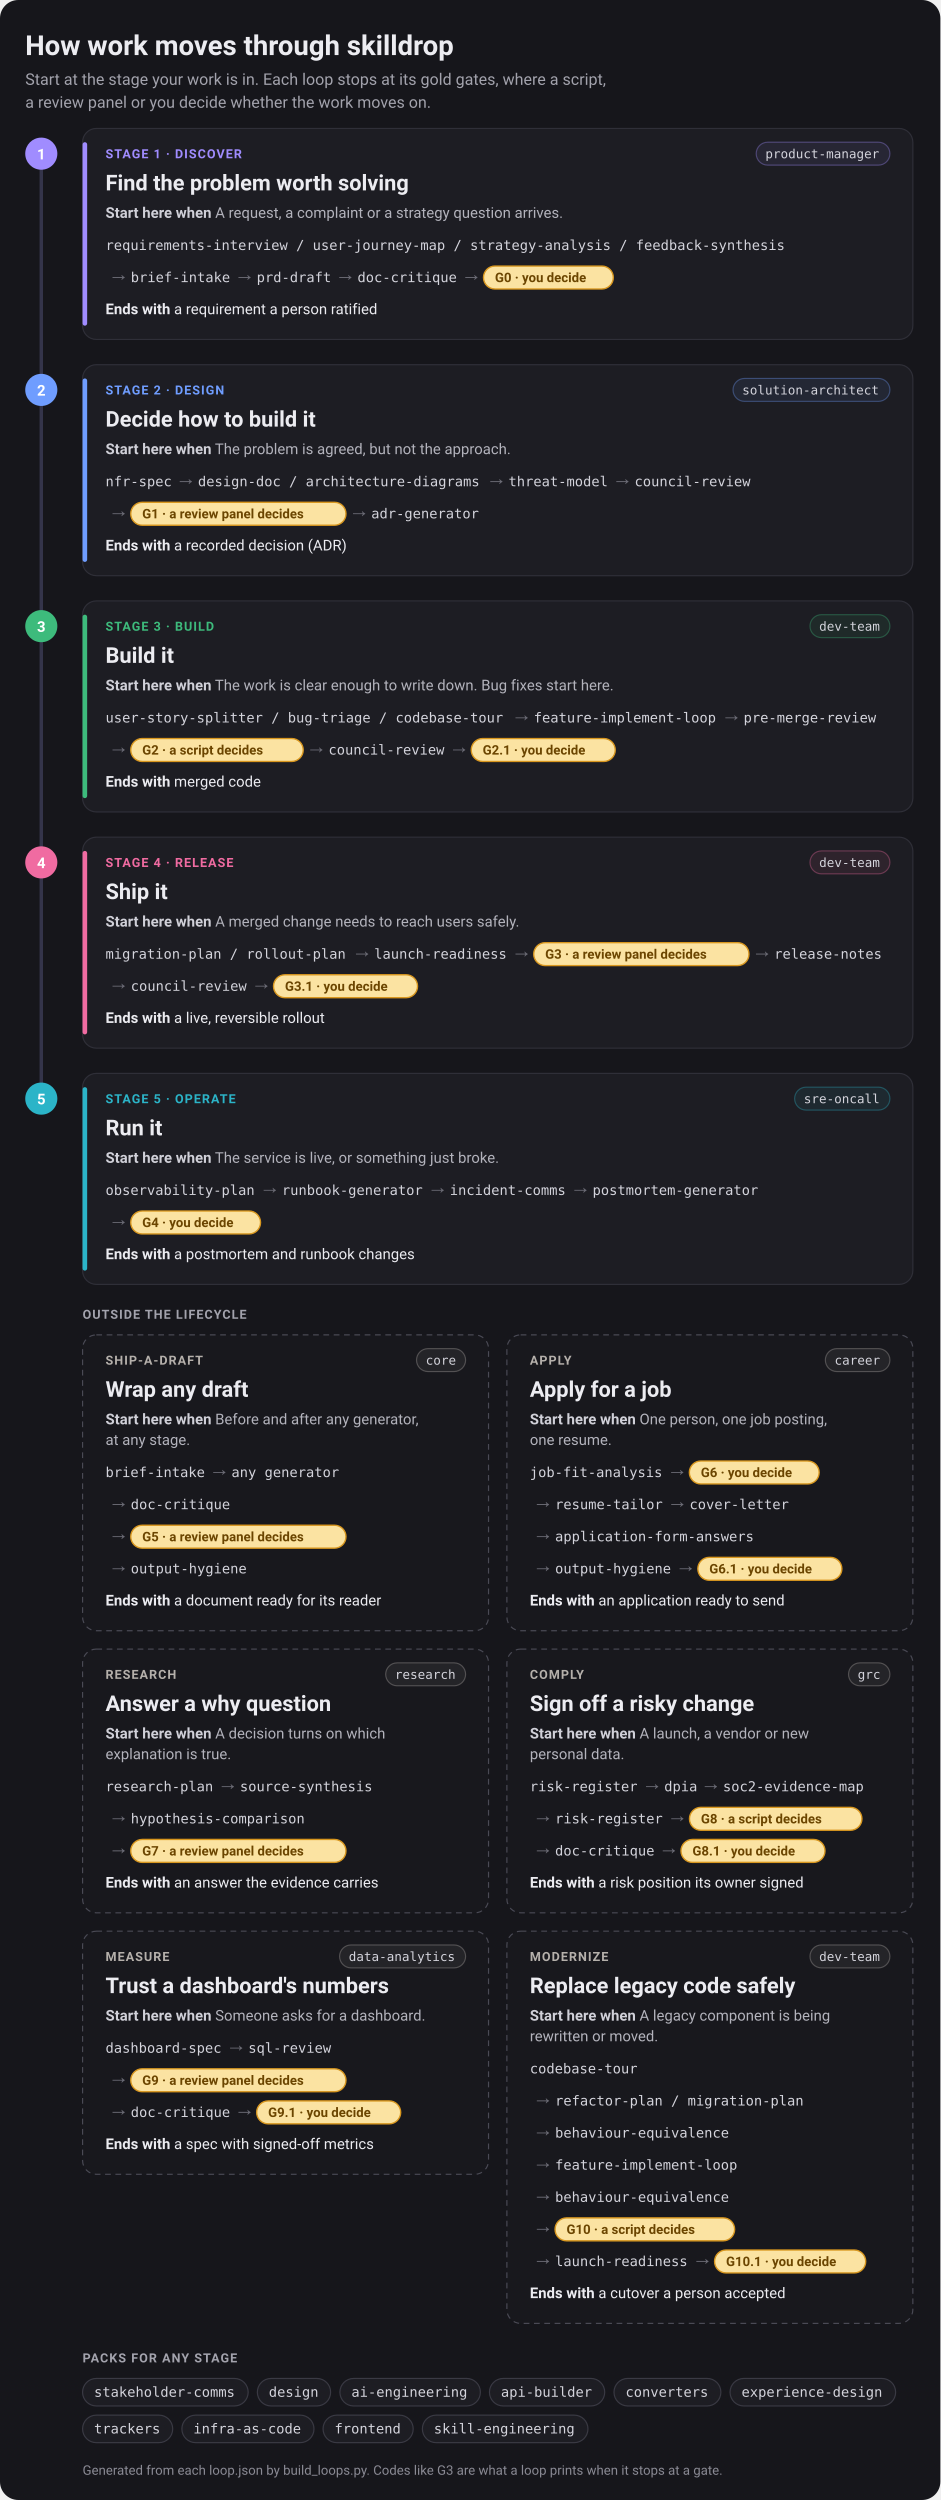
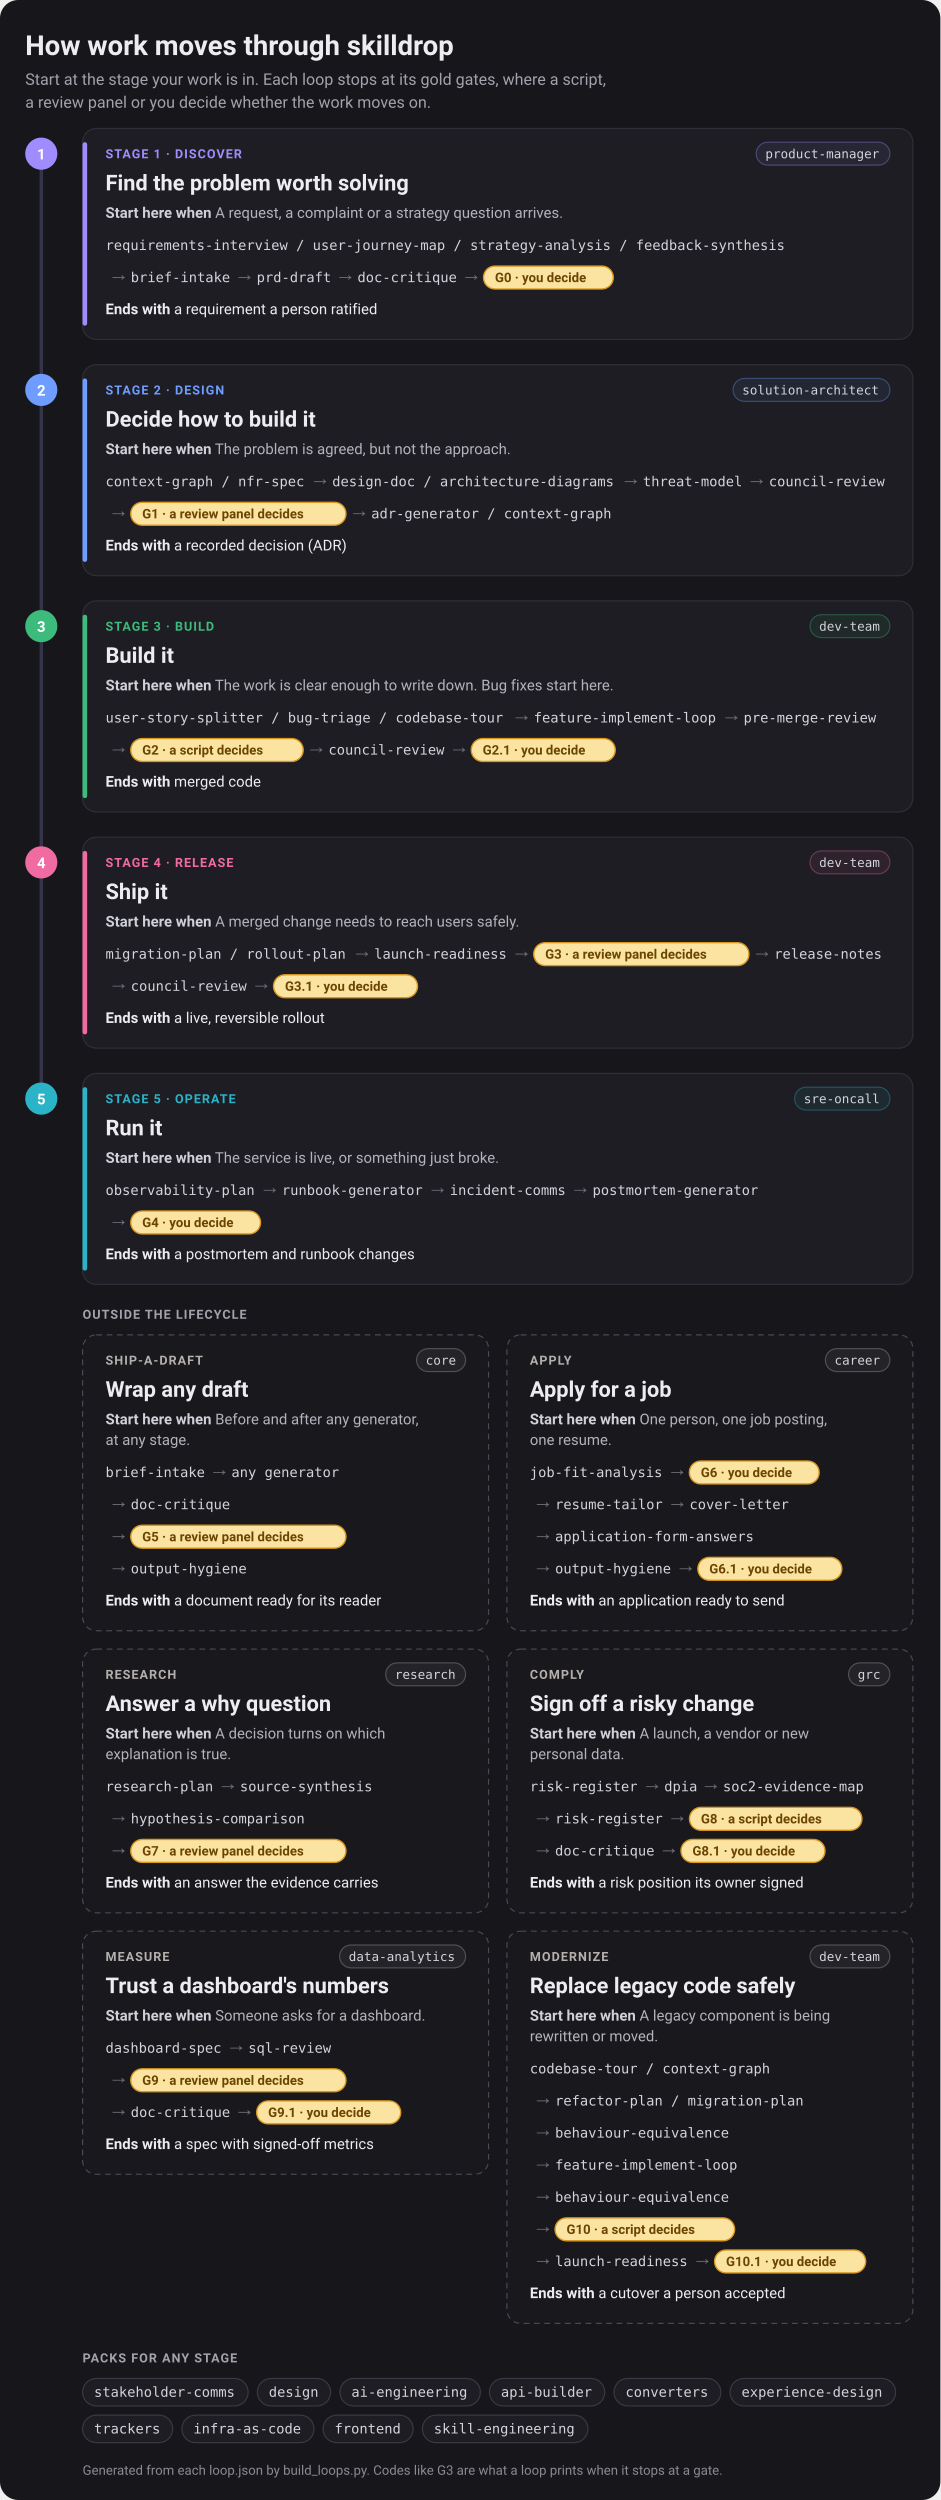
<svg xmlns="http://www.w3.org/2000/svg" viewBox="0 0 820 2180" width="820" height="2180" role="img" aria-labelledby="om-title om-desc">
  <style>.s,text{font-family:-apple-system,BlinkMacSystemFont,'Segoe UI',Roboto,Helvetica,Arial,sans-serif;}.title{font-size:24px;font-weight:700;fill:#ececf1;}.sub{font-size:14px;fill:#a3a3ad;}.label{font-size:11px;font-weight:700;letter-spacing:.08em;}.h{font-size:19px;font-weight:700;fill:#ececf1;}.muted{font-size:13px;fill:#b3b3bc;}.mono,.chip{font-family:ui-monospace,SFMono-Regular,'SF Mono',Menlo,Consolas,monospace;font-size:12px;fill:#d4d4dc;}.chip{font-size:11px;}.arrow{font-size:13px;fill:#6b6b75;}.gate{fill:#FBE3A2;stroke:#D9971E;stroke-width:1.2;}.gatet{font-size:11.5px;font-weight:700;fill:#6B4500;}.ends{font-size:13px;fill:#ececf1;}.endsl,.startl{font-weight:700;}.startl{fill:#d0d0d8;}.card{fill:#1d1d23;stroke:#2f2f38;}.dashed{fill:#18181d;stroke:#4a4a55;stroke-dasharray:5 4;}.rail{stroke:#34344a;stroke-width:3;}.num{font-size:13px;font-weight:700;fill:#fff;text-anchor:middle;}.section{font-size:11px;font-weight:700;letter-spacing:.08em;fill:#a3a3ad;}.pack{fill:#1d1d23;stroke:#3a3a44;}.foot{font-size:11.5px;fill:#8a8a94;}</style>
  <rect width="820" height="2180" rx="16" fill="#16161b" />
  <text x="22" y="48" class="title">How work moves through skilldrop</text>
  <text x="22" y="74" class="sub">Start at the stage your work is in. Each loop stops at its gold gates, where a script,</text>
  <text x="22" y="94" class="sub">a review panel or you decide whether the work moves on.</text>
  <line x1="36" y1="134" x2="36" y2="958" class="rail" />
  <circle cx="36" cy="134" r="14" fill="#a08cff" />
  <text x="36" y="139" class="num">1</text>
  <circle cx="36" cy="340" r="14" fill="#6f9dff" />
  <text x="36" y="345" class="num">2</text>
  <circle cx="36" cy="546" r="14" fill="#3dbb7c" />
  <text x="36" y="551" class="num">3</text>
  <circle cx="36" cy="752" r="14" fill="#f06ba1" />
  <text x="36" y="757" class="num">4</text>
  <circle cx="36" cy="958" r="14" fill="#2bb4c8" />
  <text x="36" y="963" class="num">5</text>
  <rect x="72" y="112" width="724" height="184" rx="12" class="card" />
  <rect x="72" y="124" width="4" height="160" rx="2" fill="#a08cff" />
  <text x="92" y="138" class="label" fill="#a08cff">STAGE 1 · DISCOVER</text>
  <rect x="659.4" y="124" width="116.6" height="20" rx="10" fill="#a08cff" fill-opacity=".08" stroke="#a08cff" stroke-opacity=".35" />
  <text x="667.4" y="138" class="chip" fill="#a08cff">product-manager</text>
  <text x="92" y="166" class="h">Find the problem worth solving</text>
  <text x="92" y="190" class="muted">
    <tspan class="startl">Start here when</tspan> A request, a complaint or a strategy question arrives.</text>
  <text x="92.0" y="218" class="mono">requirements-interview / user-journey-map / strategy-analysis / feedback-synthesis</text>
  <text x="97.0" y="246" class="arrow">→</text>
  <text x="114.0" y="246" class="mono">brief-intake</text>
  <text x="206.8" y="246" class="arrow">→</text>
  <text x="223.8" y="246" class="mono">prd-draft</text>
  <text x="294.7" y="246" class="arrow">→</text>
  <text x="311.7" y="246" class="mono">doc-critique</text>
  <text x="404.6" y="246" class="arrow">→</text>
  <rect x="421.6" y="232" width="113.2" height="20" rx="10" class="gate" />
  <text x="431.6" y="246" class="gatet">G0 · you decide</text>
  <text x="92" y="274" class="ends">
    <tspan class="endsl">Ends with</tspan> a requirement a person ratified</text>
  <rect x="72" y="318" width="724" height="184" rx="12" class="card" />
  <rect x="72" y="330" width="4" height="160" rx="2" fill="#6f9dff" />
  <text x="92" y="344" class="label" fill="#6f9dff">STAGE 2 · DESIGN</text>
  <rect x="639.2" y="330" width="136.8" height="20" rx="10" fill="#6f9dff" fill-opacity=".08" stroke="#6f9dff" stroke-opacity=".35" />
  <text x="647.2" y="344" class="chip" fill="#6f9dff">solution-architect</text>
  <text x="92" y="372" class="h">Decide how to build it</text>
  <text x="92" y="396" class="muted">
    <tspan class="startl">Start here when</tspan> The problem is agreed, but not the approach.</text>
-   <text x="92.0" y="424" class="mono">nfr-spec</text>
-   <text x="155.6" y="424" class="arrow">→</text>
-   <text x="172.6" y="424" class="mono">design-doc / architecture-diagrams</text>
-   <text x="426.4" y="424" class="arrow">→</text>
-   <text x="443.4" y="424" class="mono">threat-model</text>
-   <text x="536.3" y="424" class="arrow">→</text>
-   <text x="553.3" y="424" class="mono">council-review</text>
+   <text x="92.0" y="424" class="mono">context-graph / nfr-spec</text>
+   <text x="272.7" y="424" class="arrow">→</text>
+   <text x="289.7" y="424" class="mono">design-doc / architecture-diagrams</text>
+   <text x="543.6" y="424" class="arrow">→</text>
+   <text x="560.6" y="424" class="mono">threat-model</text>
+   <text x="653.4" y="424" class="arrow">→</text>
+   <text x="670.4" y="424" class="mono">council-review</text>
  <text x="97.0" y="452" class="arrow">→</text>
  <rect x="114.0" y="438" width="187.7" height="20" rx="10" class="gate" />
  <text x="124.0" y="452" class="gatet">G1 · a review panel decides</text>
  <text x="306.7" y="452" class="arrow">→</text>
-   <text x="323.7" y="452" class="mono">adr-generator</text>
+   <text x="323.7" y="452" class="mono">adr-generator / context-graph</text>
  <text x="92" y="480" class="ends">
    <tspan class="endsl">Ends with</tspan> a recorded decision (ADR)</text>
  <rect x="72" y="524" width="724" height="184" rx="12" class="card" />
  <rect x="72" y="536" width="4" height="160" rx="2" fill="#3dbb7c" />
  <text x="92" y="550" class="label" fill="#3dbb7c">STAGE 3 · BUILD</text>
  <rect x="706.3" y="536" width="69.7" height="20" rx="10" fill="#3dbb7c" fill-opacity=".08" stroke="#3dbb7c" stroke-opacity=".35" />
  <text x="714.3" y="550" class="chip" fill="#3dbb7c">dev-team</text>
  <text x="92" y="578" class="h">Build it</text>
  <text x="92" y="602" class="muted">
    <tspan class="startl">Start here when</tspan> The work is clear enough to write down. Bug fixes start here.</text>
  <text x="92.0" y="630" class="mono">user-story-splitter / bug-triage / codebase-tour</text>
  <text x="448.4" y="630" class="arrow">→</text>
  <text x="465.4" y="630" class="mono">feature-implement-loop</text>
  <text x="631.4" y="630" class="arrow">→</text>
  <text x="648.4" y="630" class="mono">pre-merge-review</text>
  <text x="97.0" y="658" class="arrow">→</text>
  <rect x="114.0" y="644" width="150.4" height="20" rx="10" class="gate" />
  <text x="124.0" y="658" class="gatet">G2 · a script decides</text>
  <text x="269.4" y="658" class="arrow">→</text>
  <text x="286.4" y="658" class="mono">council-review</text>
  <text x="393.9" y="658" class="arrow">→</text>
  <rect x="410.9" y="644" width="125.6" height="20" rx="10" class="gate" />
  <text x="420.9" y="658" class="gatet">G2.1 · you decide</text>
  <text x="92" y="686" class="ends">
    <tspan class="endsl">Ends with</tspan> merged code</text>
  <rect x="72" y="730" width="724" height="184" rx="12" class="card" />
  <rect x="72" y="742" width="4" height="160" rx="2" fill="#f06ba1" />
  <text x="92" y="756" class="label" fill="#f06ba1">STAGE 4 · RELEASE</text>
  <rect x="706.3" y="742" width="69.7" height="20" rx="10" fill="#f06ba1" fill-opacity=".08" stroke="#f06ba1" stroke-opacity=".35" />
  <text x="714.3" y="756" class="chip" fill="#f06ba1">dev-team</text>
  <text x="92" y="784" class="h">Ship it</text>
  <text x="92" y="808" class="muted">
    <tspan class="startl">Start here when</tspan> A merged change needs to reach users safely.</text>
  <text x="92.0" y="836" class="mono">migration-plan / rollout-plan</text>
  <text x="309.3" y="836" class="arrow">→</text>
  <text x="326.3" y="836" class="mono">launch-readiness</text>
  <text x="448.4" y="836" class="arrow">→</text>
  <rect x="465.4" y="822" width="187.7" height="20" rx="10" class="gate" />
  <text x="475.4" y="836" class="gatet">G3 · a review panel decides</text>
  <text x="658.1" y="836" class="arrow">→</text>
  <text x="675.1" y="836" class="mono">release-notes</text>
  <text x="97.0" y="864" class="arrow">→</text>
  <text x="114.0" y="864" class="mono">council-review</text>
  <text x="221.5" y="864" class="arrow">→</text>
  <rect x="238.5" y="850" width="125.6" height="20" rx="10" class="gate" />
  <text x="248.5" y="864" class="gatet">G3.1 · you decide</text>
  <text x="92" y="892" class="ends">
    <tspan class="endsl">Ends with</tspan> a live, reversible rollout</text>
  <rect x="72" y="936" width="724" height="184" rx="12" class="card" />
  <rect x="72" y="948" width="4" height="160" rx="2" fill="#2bb4c8" />
  <text x="92" y="962" class="label" fill="#2bb4c8">STAGE 5 · OPERATE</text>
  <rect x="692.9" y="948" width="83.1" height="20" rx="10" fill="#2bb4c8" fill-opacity=".08" stroke="#2bb4c8" stroke-opacity=".35" />
  <text x="700.9" y="962" class="chip" fill="#2bb4c8">sre-oncall</text>
  <text x="92" y="990" class="h">Run it</text>
  <text x="92" y="1014" class="muted">
    <tspan class="startl">Start here when</tspan> The service is live, or something just broke.</text>
  <text x="92.0" y="1042" class="mono">observability-plan</text>
  <text x="228.8" y="1042" class="arrow">→</text>
  <text x="245.8" y="1042" class="mono">runbook-generator</text>
  <text x="375.2" y="1042" class="arrow">→</text>
  <text x="392.2" y="1042" class="mono">incident-comms</text>
  <text x="499.7" y="1042" class="arrow">→</text>
  <text x="516.7" y="1042" class="mono">postmortem-generator</text>
  <text x="97.0" y="1070" class="arrow">→</text>
  <rect x="114.0" y="1056" width="113.2" height="20" rx="10" class="gate" />
  <text x="124.0" y="1070" class="gatet">G4 · you decide</text>
  <text x="92" y="1098" class="ends">
    <tspan class="endsl">Ends with</tspan> a postmortem and runbook changes</text>
  <text x="72" y="1150" class="section">OUTSIDE THE LIFECYCLE</text>
  <rect x="72.0" y="1164" width="354.0" height="258" rx="12" class="card dashed" />
  <text x="92.0" y="1190" class="label" fill="#b5b0ab">SHIP-A-DRAFT</text>
  <rect x="363.2" y="1176" width="42.8" height="20" rx="10" fill="#b5b0ab" fill-opacity=".08" stroke="#b5b0ab" stroke-opacity=".35" />
  <text x="371.2" y="1190" class="chip" fill="#b5b0ab">core</text>
  <text x="92.0" y="1218" class="h">Wrap any draft</text>
  <text x="92.0" y="1242" class="muted">
    <tspan class="startl">Start here when</tspan> Before and after any generator,</text>
  <text x="92.0" y="1260" class="muted">at any stage.</text>
  <text x="92.0" y="1288" class="mono">brief-intake</text>
  <text x="184.8" y="1288" class="arrow">→</text>
  <text x="201.8" y="1288" class="mono">any generator</text>
  <text x="97.0" y="1316" class="arrow">→</text>
  <text x="114.0" y="1316" class="mono">doc-critique</text>
  <text x="97.0" y="1344" class="arrow">→</text>
  <rect x="114.0" y="1330" width="187.7" height="20" rx="10" class="gate" />
  <text x="124.0" y="1344" class="gatet">G5 · a review panel decides</text>
  <text x="97.0" y="1372" class="arrow">→</text>
  <text x="114.0" y="1372" class="mono">output-hygiene</text>
  <text x="92.0" y="1400" class="ends">
    <tspan class="endsl">Ends with</tspan> a document ready for its reader</text>
  <rect x="442.0" y="1164" width="354.0" height="258" rx="12" class="card dashed" />
  <text x="462.0" y="1190" class="label" fill="#b5b0ab">APPLY</text>
  <rect x="719.7" y="1176" width="56.3" height="20" rx="10" fill="#b5b0ab" fill-opacity=".08" stroke="#b5b0ab" stroke-opacity=".35" />
  <text x="727.7" y="1190" class="chip" fill="#b5b0ab">career</text>
  <text x="462.0" y="1218" class="h">Apply for a job</text>
  <text x="462.0" y="1242" class="muted">
    <tspan class="startl">Start here when</tspan> One person, one job posting,</text>
  <text x="462.0" y="1260" class="muted">one resume.</text>
  <text x="462.0" y="1288" class="mono">job-fit-analysis</text>
  <text x="584.1" y="1288" class="arrow">→</text>
  <rect x="601.1" y="1274" width="113.2" height="20" rx="10" class="gate" />
  <text x="611.1" y="1288" class="gatet">G6 · you decide</text>
  <text x="467.0" y="1316" class="arrow">→</text>
  <text x="484.0" y="1316" class="mono">resume-tailor</text>
  <text x="584.2" y="1316" class="arrow">→</text>
  <text x="601.2" y="1316" class="mono">cover-letter</text>
  <text x="467.0" y="1344" class="arrow">→</text>
  <text x="484.0" y="1344" class="mono">application-form-answers</text>
  <text x="467.0" y="1372" class="arrow">→</text>
  <text x="484.0" y="1372" class="mono">output-hygiene</text>
  <text x="591.5" y="1372" class="arrow">→</text>
  <rect x="608.5" y="1358" width="125.6" height="20" rx="10" class="gate" />
  <text x="618.5" y="1372" class="gatet">G6.1 · you decide</text>
  <text x="462.0" y="1400" class="ends">
    <tspan class="endsl">Ends with</tspan> an application ready to send</text>
  <rect x="72.0" y="1438" width="354.0" height="230" rx="12" class="card dashed" />
  <text x="92.0" y="1464" class="label" fill="#b5b0ab">RESEARCH</text>
  <rect x="336.3" y="1450" width="69.7" height="20" rx="10" fill="#b5b0ab" fill-opacity=".08" stroke="#b5b0ab" stroke-opacity=".35" />
  <text x="344.3" y="1464" class="chip" fill="#b5b0ab">research</text>
  <text x="92.0" y="1492" class="h">Answer a why question</text>
  <text x="92.0" y="1516" class="muted">
    <tspan class="startl">Start here when</tspan> A decision turns on which</text>
  <text x="92.0" y="1534" class="muted">explanation is true.</text>
  <text x="92.0" y="1562" class="mono">research-plan</text>
  <text x="192.2" y="1562" class="arrow">→</text>
  <text x="209.2" y="1562" class="mono">source-synthesis</text>
  <text x="97.0" y="1590" class="arrow">→</text>
  <text x="114.0" y="1590" class="mono">hypothesis-comparison</text>
  <text x="97.0" y="1618" class="arrow">→</text>
  <rect x="114.0" y="1604" width="187.7" height="20" rx="10" class="gate" />
  <text x="124.0" y="1618" class="gatet">G7 · a review panel decides</text>
  <text x="92.0" y="1646" class="ends">
    <tspan class="endsl">Ends with</tspan> an answer the evidence carries</text>
  <rect x="442.0" y="1438" width="354.0" height="230" rx="12" class="card dashed" />
  <text x="462.0" y="1464" class="label" fill="#b5b0ab">COMPLY</text>
  <rect x="739.9" y="1450" width="36.1" height="20" rx="10" fill="#b5b0ab" fill-opacity=".08" stroke="#b5b0ab" stroke-opacity=".35" />
  <text x="747.9" y="1464" class="chip" fill="#b5b0ab">grc</text>
  <text x="462.0" y="1492" class="h">Sign off a risky change</text>
  <text x="462.0" y="1516" class="muted">
    <tspan class="startl">Start here when</tspan> A launch, a vendor or new</text>
  <text x="462.0" y="1534" class="muted">personal data.</text>
  <text x="462.0" y="1562" class="mono">risk-register</text>
  <text x="562.2" y="1562" class="arrow">→</text>
  <text x="579.2" y="1562" class="mono">dpia</text>
  <text x="613.4" y="1562" class="arrow">→</text>
  <text x="630.4" y="1562" class="mono">soc2-evidence-map</text>
  <text x="467.0" y="1590" class="arrow">→</text>
  <text x="484.0" y="1590" class="mono">risk-register</text>
  <text x="584.2" y="1590" class="arrow">→</text>
  <rect x="601.2" y="1576" width="150.4" height="20" rx="10" class="gate" />
  <text x="611.2" y="1590" class="gatet">G8 · a script decides</text>
  <text x="467.0" y="1618" class="arrow">→</text>
  <text x="484.0" y="1618" class="mono">doc-critique</text>
  <text x="576.8" y="1618" class="arrow">→</text>
  <rect x="593.8" y="1604" width="125.6" height="20" rx="10" class="gate" />
  <text x="603.8" y="1618" class="gatet">G8.1 · you decide</text>
  <text x="462.0" y="1646" class="ends">
    <tspan class="endsl">Ends with</tspan> a risk position its owner signed</text>
  <rect x="72.0" y="1684" width="354.0" height="212" rx="12" class="card dashed" />
  <text x="92.0" y="1710" class="label" fill="#b5b0ab">MEASURE</text>
  <rect x="296.1" y="1696" width="109.9" height="20" rx="10" fill="#b5b0ab" fill-opacity=".08" stroke="#b5b0ab" stroke-opacity=".35" />
  <text x="304.1" y="1710" class="chip" fill="#b5b0ab">data-analytics</text>
  <text x="92.0" y="1738" class="h">Trust a dashboard's numbers</text>
  <text x="92.0" y="1762" class="muted">
    <tspan class="startl">Start here when</tspan> Someone asks for a dashboard.</text>
  <text x="92.0" y="1790" class="mono">dashboard-spec</text>
  <text x="199.5" y="1790" class="arrow">→</text>
  <text x="216.5" y="1790" class="mono">sql-review</text>
  <text x="97.0" y="1818" class="arrow">→</text>
  <rect x="114.0" y="1804" width="187.7" height="20" rx="10" class="gate" />
  <text x="124.0" y="1818" class="gatet">G9 · a review panel decides</text>
  <text x="97.0" y="1846" class="arrow">→</text>
  <text x="114.0" y="1846" class="mono">doc-critique</text>
  <text x="206.8" y="1846" class="arrow">→</text>
  <rect x="223.8" y="1832" width="125.6" height="20" rx="10" class="gate" />
  <text x="233.8" y="1846" class="gatet">G9.1 · you decide</text>
  <text x="92.0" y="1874" class="ends">
    <tspan class="endsl">Ends with</tspan> a spec with signed-off metrics</text>
  <rect x="442.0" y="1684" width="354.0" height="342" rx="12" class="card dashed" />
  <text x="462.0" y="1710" class="label" fill="#b5b0ab">MODERNIZE</text>
  <rect x="706.3" y="1696" width="69.7" height="20" rx="10" fill="#b5b0ab" fill-opacity=".08" stroke="#b5b0ab" stroke-opacity=".35" />
  <text x="714.3" y="1710" class="chip" fill="#b5b0ab">dev-team</text>
  <text x="462.0" y="1738" class="h">Replace legacy code safely</text>
  <text x="462.0" y="1762" class="muted">
    <tspan class="startl">Start here when</tspan> A legacy component is being</text>
  <text x="462.0" y="1780" class="muted">rewritten or moved.</text>
-   <text x="462.0" y="1808" class="mono">codebase-tour</text>
+   <text x="462.0" y="1808" class="mono">codebase-tour / context-graph</text>
  <text x="467.0" y="1836" class="arrow">→</text>
  <text x="484.0" y="1836" class="mono">refactor-plan / migration-plan</text>
  <text x="467.0" y="1864" class="arrow">→</text>
  <text x="484.0" y="1864" class="mono">behaviour-equivalence</text>
  <text x="467.0" y="1892" class="arrow">→</text>
  <text x="484.0" y="1892" class="mono">feature-implement-loop</text>
  <text x="467.0" y="1920" class="arrow">→</text>
  <text x="484.0" y="1920" class="mono">behaviour-equivalence</text>
  <text x="467.0" y="1948" class="arrow">→</text>
  <rect x="484.0" y="1934" width="156.6" height="20" rx="10" class="gate" />
  <text x="494.0" y="1948" class="gatet">G10 · a script decides</text>
  <text x="467.0" y="1976" class="arrow">→</text>
  <text x="484.0" y="1976" class="mono">launch-readiness</text>
  <text x="606.1" y="1976" class="arrow">→</text>
  <rect x="623.1" y="1962" width="131.8" height="20" rx="10" class="gate" />
  <text x="633.1" y="1976" class="gatet">G10.1 · you decide</text>
  <text x="462.0" y="2004" class="ends">
    <tspan class="endsl">Ends with</tspan> a cutover a person accepted</text>
  <text x="72" y="2060" class="section">PACKS FOR ANY STAGE</text>
  <rect x="72.0" y="2074" width="144.4" height="24" rx="12" class="pack" />
  <text x="82.0" y="2090" class="mono">stakeholder-comms</text>
  <rect x="224.4" y="2074" width="63.9" height="24" rx="12" class="pack" />
  <text x="234.4" y="2090" class="mono">design</text>
  <rect x="296.4" y="2074" width="122.5" height="24" rx="12" class="pack" />
  <text x="306.4" y="2090" class="mono">ai-engineering</text>
  <rect x="426.8" y="2074" width="100.5" height="24" rx="12" class="pack" />
  <text x="436.8" y="2090" class="mono">api-builder</text>
  <rect x="535.4" y="2074" width="93.2" height="24" rx="12" class="pack" />
  <text x="545.4" y="2090" class="mono">converters</text>
  <rect x="636.6" y="2074" width="144.4" height="24" rx="12" class="pack" />
  <text x="646.6" y="2090" class="mono">experience-design</text>
  <rect x="72.0" y="2106" width="78.6" height="24" rx="12" class="pack" />
  <text x="82.0" y="2122" class="mono">trackers</text>
  <rect x="158.6" y="2106" width="115.2" height="24" rx="12" class="pack" />
  <text x="168.6" y="2122" class="mono">infra-as-code</text>
  <rect x="281.7" y="2106" width="78.6" height="24" rx="12" class="pack" />
  <text x="291.7" y="2122" class="mono">frontend</text>
  <rect x="368.3" y="2106" width="144.4" height="24" rx="12" class="pack" />
  <text x="378.3" y="2122" class="mono">skill-engineering</text>
  <text x="72" y="2158" class="foot">Generated from each loop.json by build_loops.py. Codes like G3 are what a loop prints when it stops at a gate.</text>
</svg>
